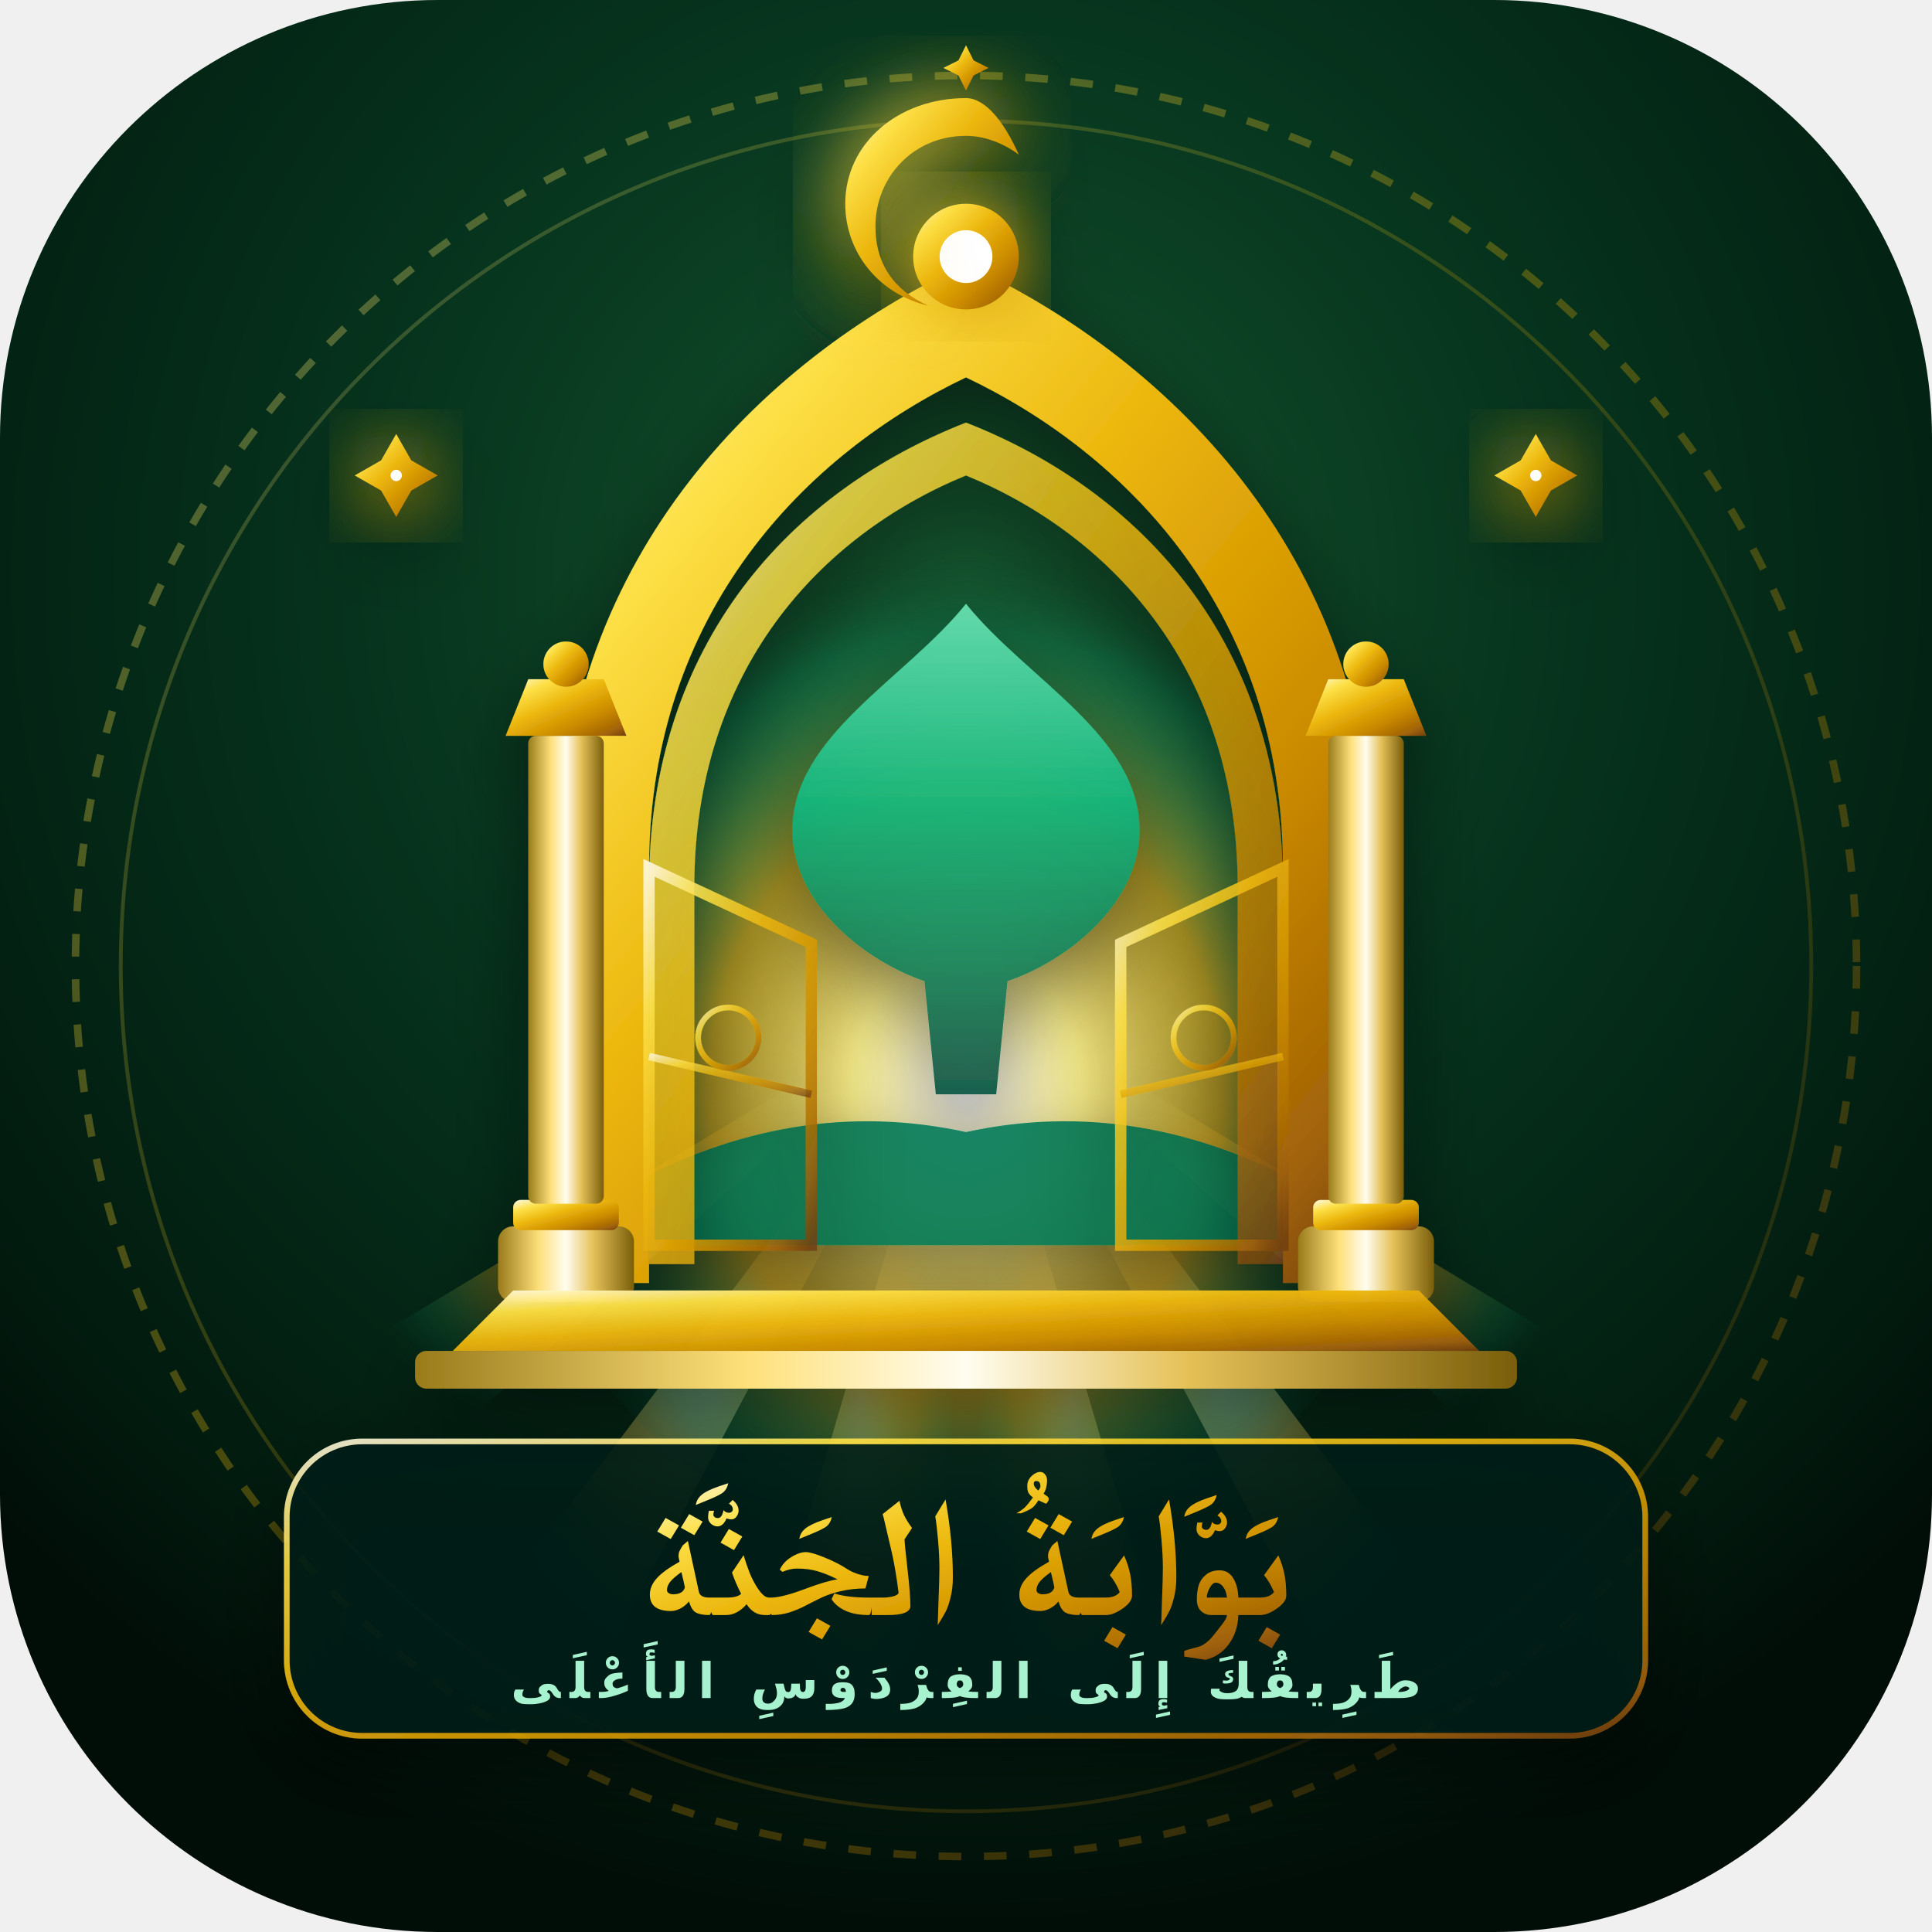
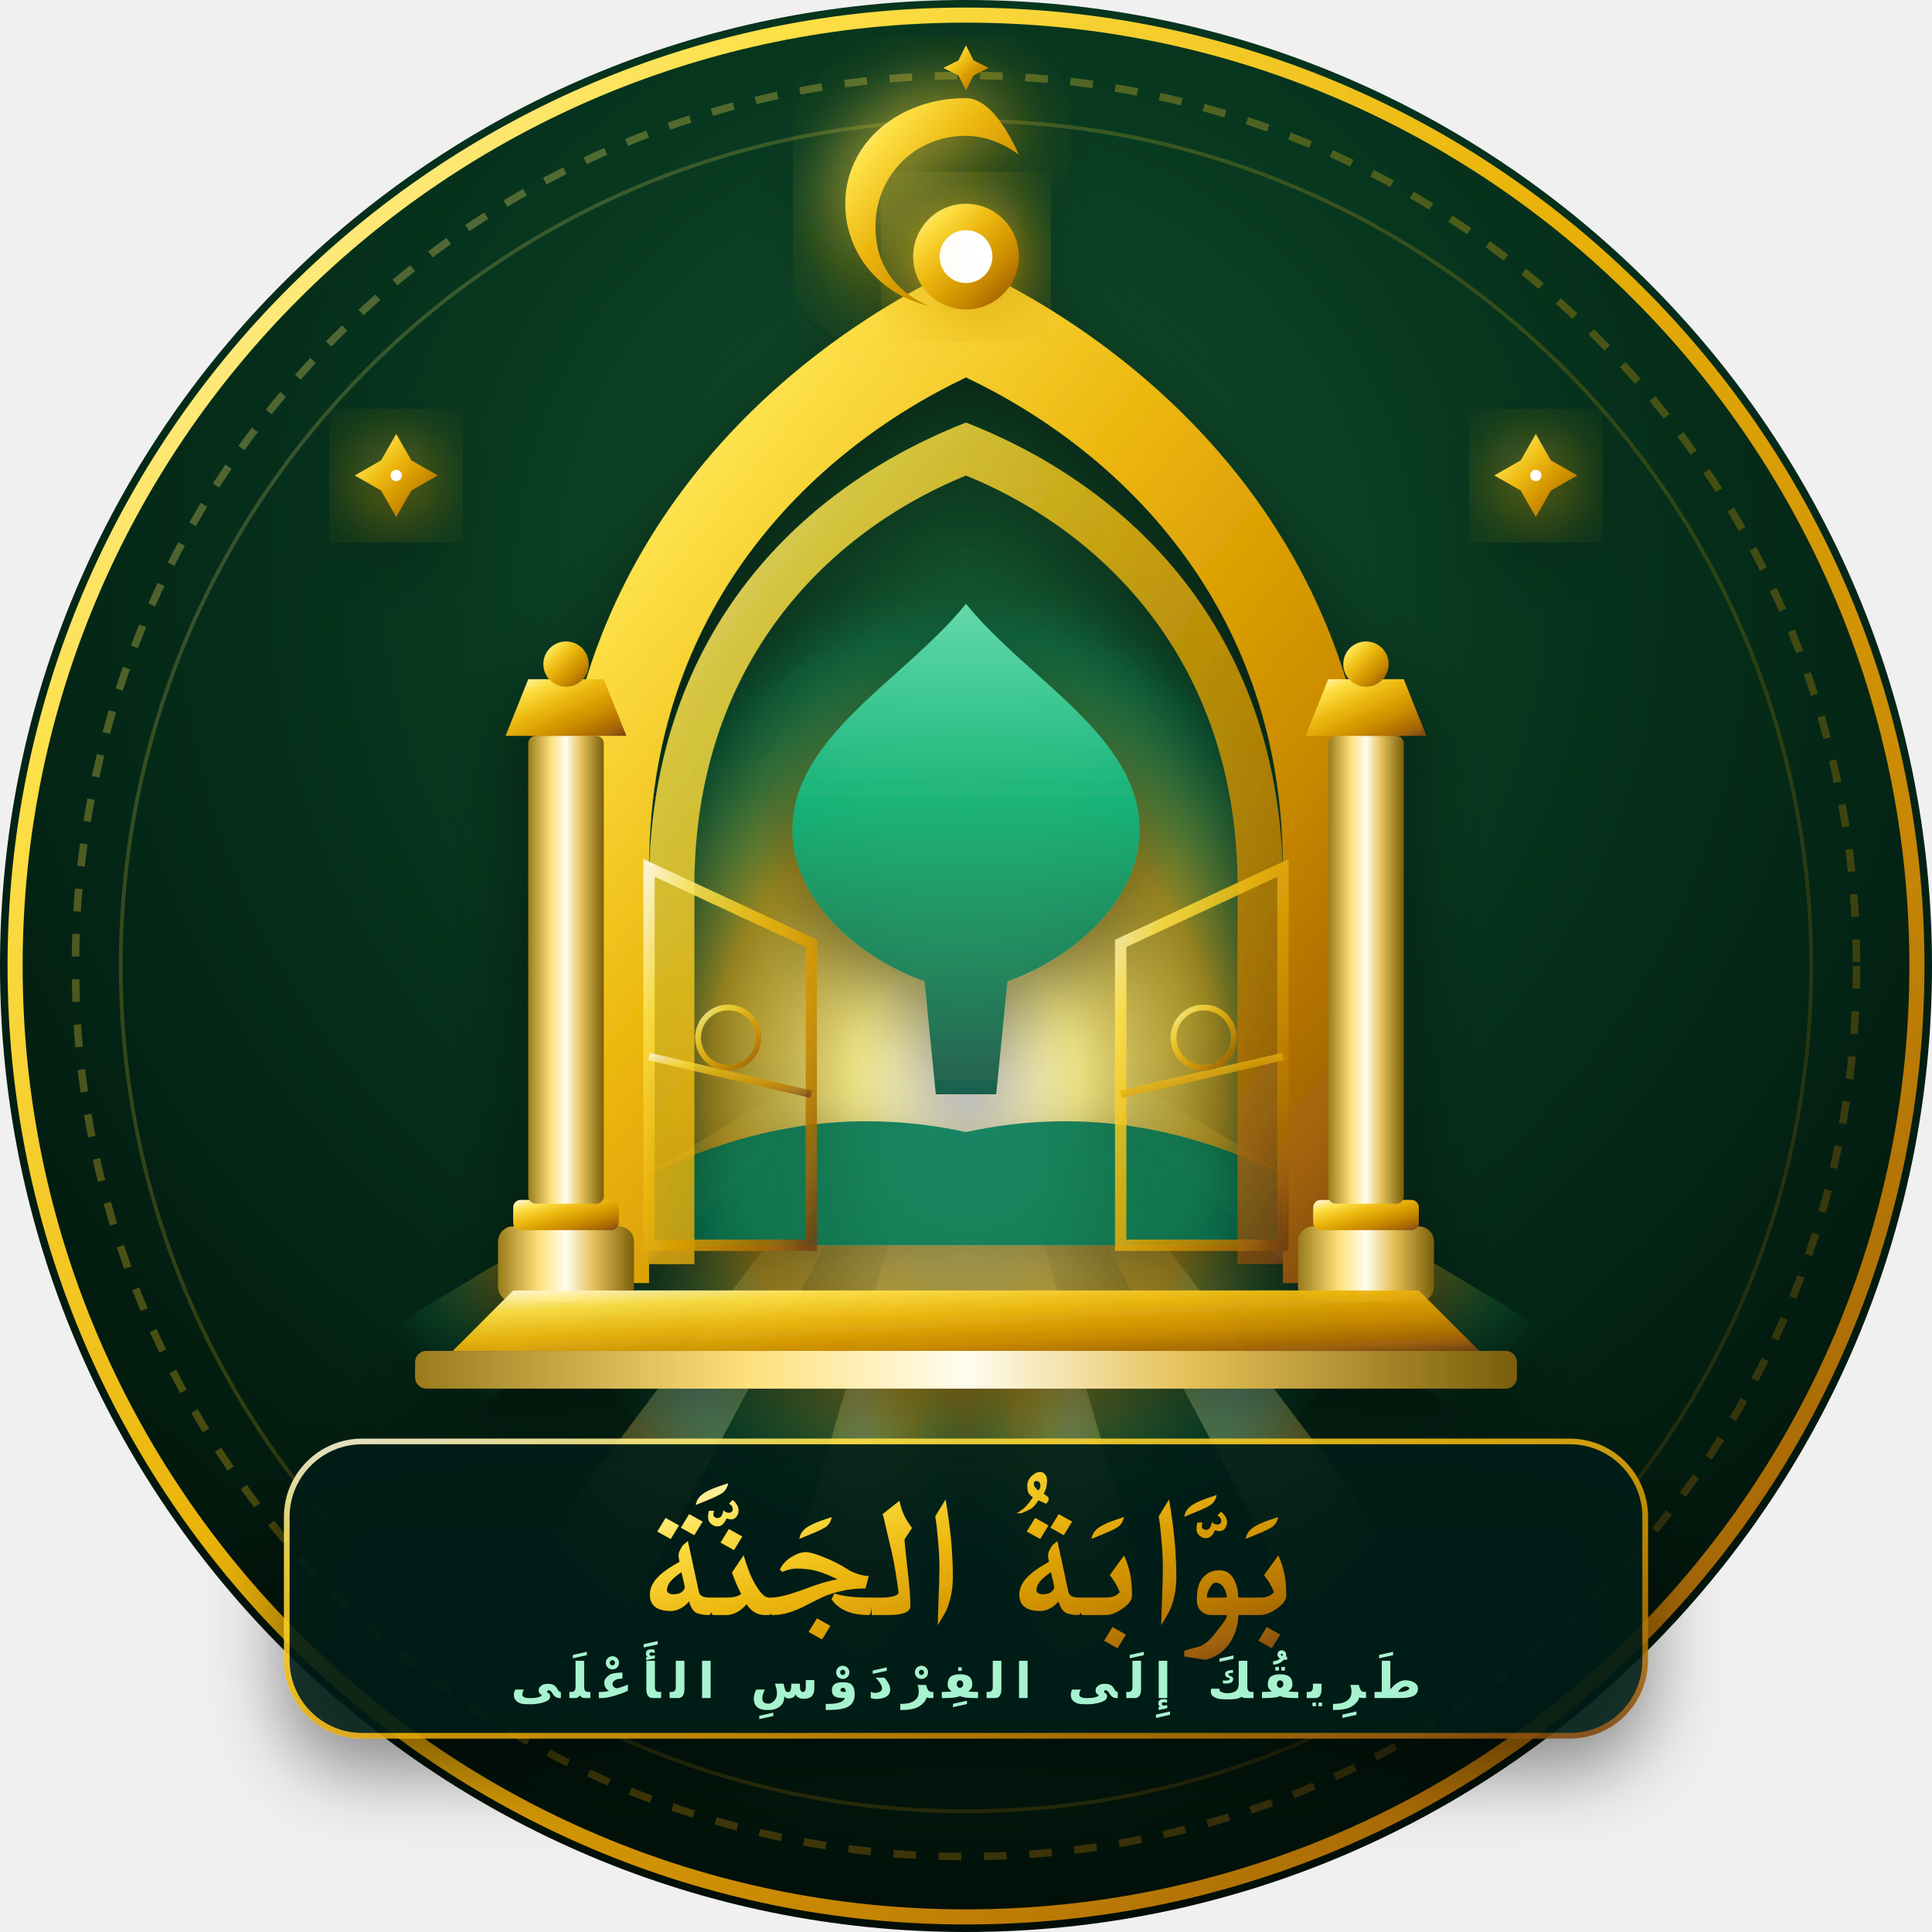
<svg xmlns="http://www.w3.org/2000/svg" viewBox="0 0 512 512" width="512" height="512">
  <defs>
    <radialGradient id="skyGrad" cx="50%" cy="30%" r="70%">
      <stop offset="0%" stop-color="#14532D" />
      <stop offset="45%" stop-color="#06331D" />
      <stop offset="85%" stop-color="#021B0F" />
      <stop offset="100%" stop-color="#010D07" />
    </radialGradient>
    <radialGradient id="heavenLight" cx="50%" cy="58%" r="48%">
      <stop offset="0%" stop-color="#FFFFFF" />
      <stop offset="25%" stop-color="#FEF08A" stop-opacity="0.95" />
      <stop offset="55%" stop-color="#FBBF24" stop-opacity="0.65" />
      <stop offset="85%" stop-color="#10B981" stop-opacity="0.2" />
      <stop offset="100%" stop-color="#06331D" stop-opacity="0" />
    </radialGradient>
    <linearGradient id="royalGold" x1="0%" y1="0%" x2="100%" y2="100%">
      <stop offset="0%" stop-color="#FFFBEB" />
      <stop offset="20%" stop-color="#FDE047" />
      <stop offset="45%" stop-color="#EAB308" />
      <stop offset="70%" stop-color="#CA8A04" />
      <stop offset="90%" stop-color="#A16207" />
      <stop offset="100%" stop-color="#713F12" />
    </linearGradient>
    <linearGradient id="pillarGold" x1="0%" y1="0%" x2="100%" y2="0%">
      <stop offset="0%" stop-color="#9A7B1C" />
      <stop offset="30%" stop-color="#FEE07A" />
      <stop offset="50%" stop-color="#FFFDF0" />
      <stop offset="70%" stop-color="#E5C158" />
      <stop offset="100%" stop-color="#7A5E0B" />
    </linearGradient>
    <linearGradient id="floraGrad" x1="0%" y1="100%" x2="0%" y2="0%">
      <stop offset="0%" stop-color="#064E3B" />
      <stop offset="60%" stop-color="#10B981" />
      <stop offset="100%" stop-color="#6EE7B7" />
    </linearGradient>
    <filter id="divineGlow" x="-30%" y="-30%" width="160%" height="160%">
      <feGaussianBlur stdDeviation="10" result="blur" />
      <feComposite in="SourceGraphic" in2="blur" operator="over" />
    </filter>
    <filter id="softShadow" x="-10%" y="-10%" width="120%" height="130%">
      <feDropShadow dx="0" dy="8" stdDeviation="10" flood-color="#000000" flood-opacity="0.5" />
    </filter>
  </defs>
-   <rect width="512" height="512" rx="116" fill="url(#skyGrad)" />
+   <circle cx="256" cy="256" r="256" fill="url(#skyGrad)" />
+   <circle cx="256" cy="256" r="252" fill="none" stroke="url(#royalGold)" stroke-width="4" />
  <circle cx="256" cy="256" r="236" fill="none" stroke="url(#royalGold)" stroke-width="2" stroke-opacity="0.3" stroke-dasharray="6 6" />
  <circle cx="256" cy="256" r="224" fill="none" stroke="url(#royalGold)" stroke-width="1" stroke-opacity="0.2" />
  <g opacity="0.45">
    <polygon points="256,260 120,440 160,440" fill="url(#heavenLight)" />
    <polygon points="256,260 200,450 250,450" fill="url(#heavenLight)" />
    <polygon points="256,260 262,450 312,450" fill="url(#heavenLight)" />
    <polygon points="256,260 352,440 392,440" fill="url(#heavenLight)" />
    <polygon points="256,260 90,360 120,380" fill="url(#heavenLight)" />
    <polygon points="256,260 392,380 422,360" fill="url(#heavenLight)" />
  </g>
  <ellipse cx="256" cy="265" rx="130" ry="150" fill="url(#heavenLight)" />
  <g opacity="0.9" filter="url(#softShadow)">
    <path d="M256 160 C240 180 210 195 210 220 C210 240 230 255 245 260 L248 290 L264 290 L267 260 C282 255 302 240 302 220 C302 195 272 180 256 160 Z" fill="url(#floraGrad)" />
    <path d="M165 315 Q210 290 256 300 Q302 290 347 315 L347 330 L165 330 Z" fill="#047857" />
  </g>
  <g filter="url(#softShadow)">
    <path d="M148 340 L148 230 C148 150 200 96 256 70 C312 96 364 150 364 230 L364 340               L340 340 L340 230 C340 162 298 120 256 100 C214 120 172 162 172 230 L172 340 Z" fill="url(#royalGold)" />
    <path d="M172 335 L172 235 C172 170 210 130 256 112 C302 130 340 170 340 235 L340 335              L328 335 L328 235 C328 178 295 142 256 126 C217 142 184 178 184 235 L184 335 Z" fill="url(#royalGold)" opacity="0.8" />
    <rect x="132" y="325" width="36" height="20" rx="4" fill="url(#pillarGold)" />
    <rect x="136" y="318" width="28" height="8" rx="2" fill="url(#royalGold)" />
    <rect x="140" y="195" width="20" height="124" rx="2" fill="url(#pillarGold)" />
    <path d="M134 195 L166 195 L160 180 L140 180 Z" fill="url(#royalGold)" />
    <circle cx="150" cy="176" r="6" fill="url(#royalGold)" />
    <rect x="344" y="325" width="36" height="20" rx="4" fill="url(#pillarGold)" />
    <rect x="348" y="318" width="28" height="8" rx="2" fill="url(#royalGold)" />
    <rect x="352" y="195" width="20" height="124" rx="2" fill="url(#pillarGold)" />
    <path d="M346 195 L378 195 L372 180 L352 180 Z" fill="url(#royalGold)" />
    <circle cx="362" cy="176" r="6" fill="url(#royalGold)" />
    <circle cx="256" cy="68" r="14" fill="url(#royalGold)" filter="url(#divineGlow)" />
    <circle cx="256" cy="68" r="7" fill="#FFFFFF" />
    <path d="M172 230 L215 250 L215 330 L172 330 Z" fill="none" stroke="url(#royalGold)" stroke-width="3" opacity="0.85" />
    <line x1="172" y1="280" x2="215" y2="290" stroke="url(#royalGold)" stroke-width="2" opacity="0.7" />
    <circle cx="193" cy="275" r="8" fill="none" stroke="url(#royalGold)" stroke-width="1.5" opacity="0.8" />
    <path d="M340 230 L297 250 L297 330 L340 330 Z" fill="none" stroke="url(#royalGold)" stroke-width="3" opacity="0.85" />
    <line x1="340" y1="280" x2="297" y2="290" stroke="url(#royalGold)" stroke-width="2" opacity="0.7" />
    <circle cx="319" cy="275" r="8" fill="none" stroke="url(#royalGold)" stroke-width="1.5" opacity="0.8" />
    <polygon points="120,358 392,358 376,342 136,342" fill="url(#royalGold)" opacity="0.95" />
    <rect x="110" y="358" width="292" height="10" rx="3" fill="url(#pillarGold)" />
    <path d="M256 26 C238 26 224 38 224 54 C224 67 233 78 246 81 C237 77 232 70 232 60 C232 47 242 36 256 36 C261 36 266 38 270 41 C266 32 261 26 256 26 Z" fill="url(#royalGold)" filter="url(#divineGlow)" />
    <g fill="url(#royalGold)">
      <polygon points="105,115 109,122 116,126 109,130 105,137 101,130 94,126 101,122" filter="url(#divineGlow)" />
      <circle cx="105" cy="126" r="1.5" fill="#FFF" />
      <polygon points="407,115 411,122 418,126 411,130 407,137 403,130 396,126 403,122" filter="url(#divineGlow)" />
      <circle cx="407" cy="126" r="1.5" fill="#FFF" />
      <polygon points="256,12 258,16 262,18 258,20 256,24 254,20 250,18 254,16" />
    </g>
    <rect x="76" y="382" width="360" height="78" rx="20" fill="#031E12" opacity="0.88" stroke="url(#royalGold)" stroke-width="1.5" />
    <text x="256" y="428" font-family="'Amiri', 'Traditional Arabic', serif" font-weight="bold" font-size="44" fill="url(#royalGold)" text-anchor="middle" letter-spacing="1">بَوَّابَةُ الجَنَّة</text>
    <text x="256" y="450" font-family="'Cairo', sans-serif" font-weight="600" font-size="13" fill="#A7F3D0" text-anchor="middle" letter-spacing="2.5">طَرِيقُكَ إِلَى الفِرْدَوْسِ الأَعْلَى</text>
  </g>
</svg>
